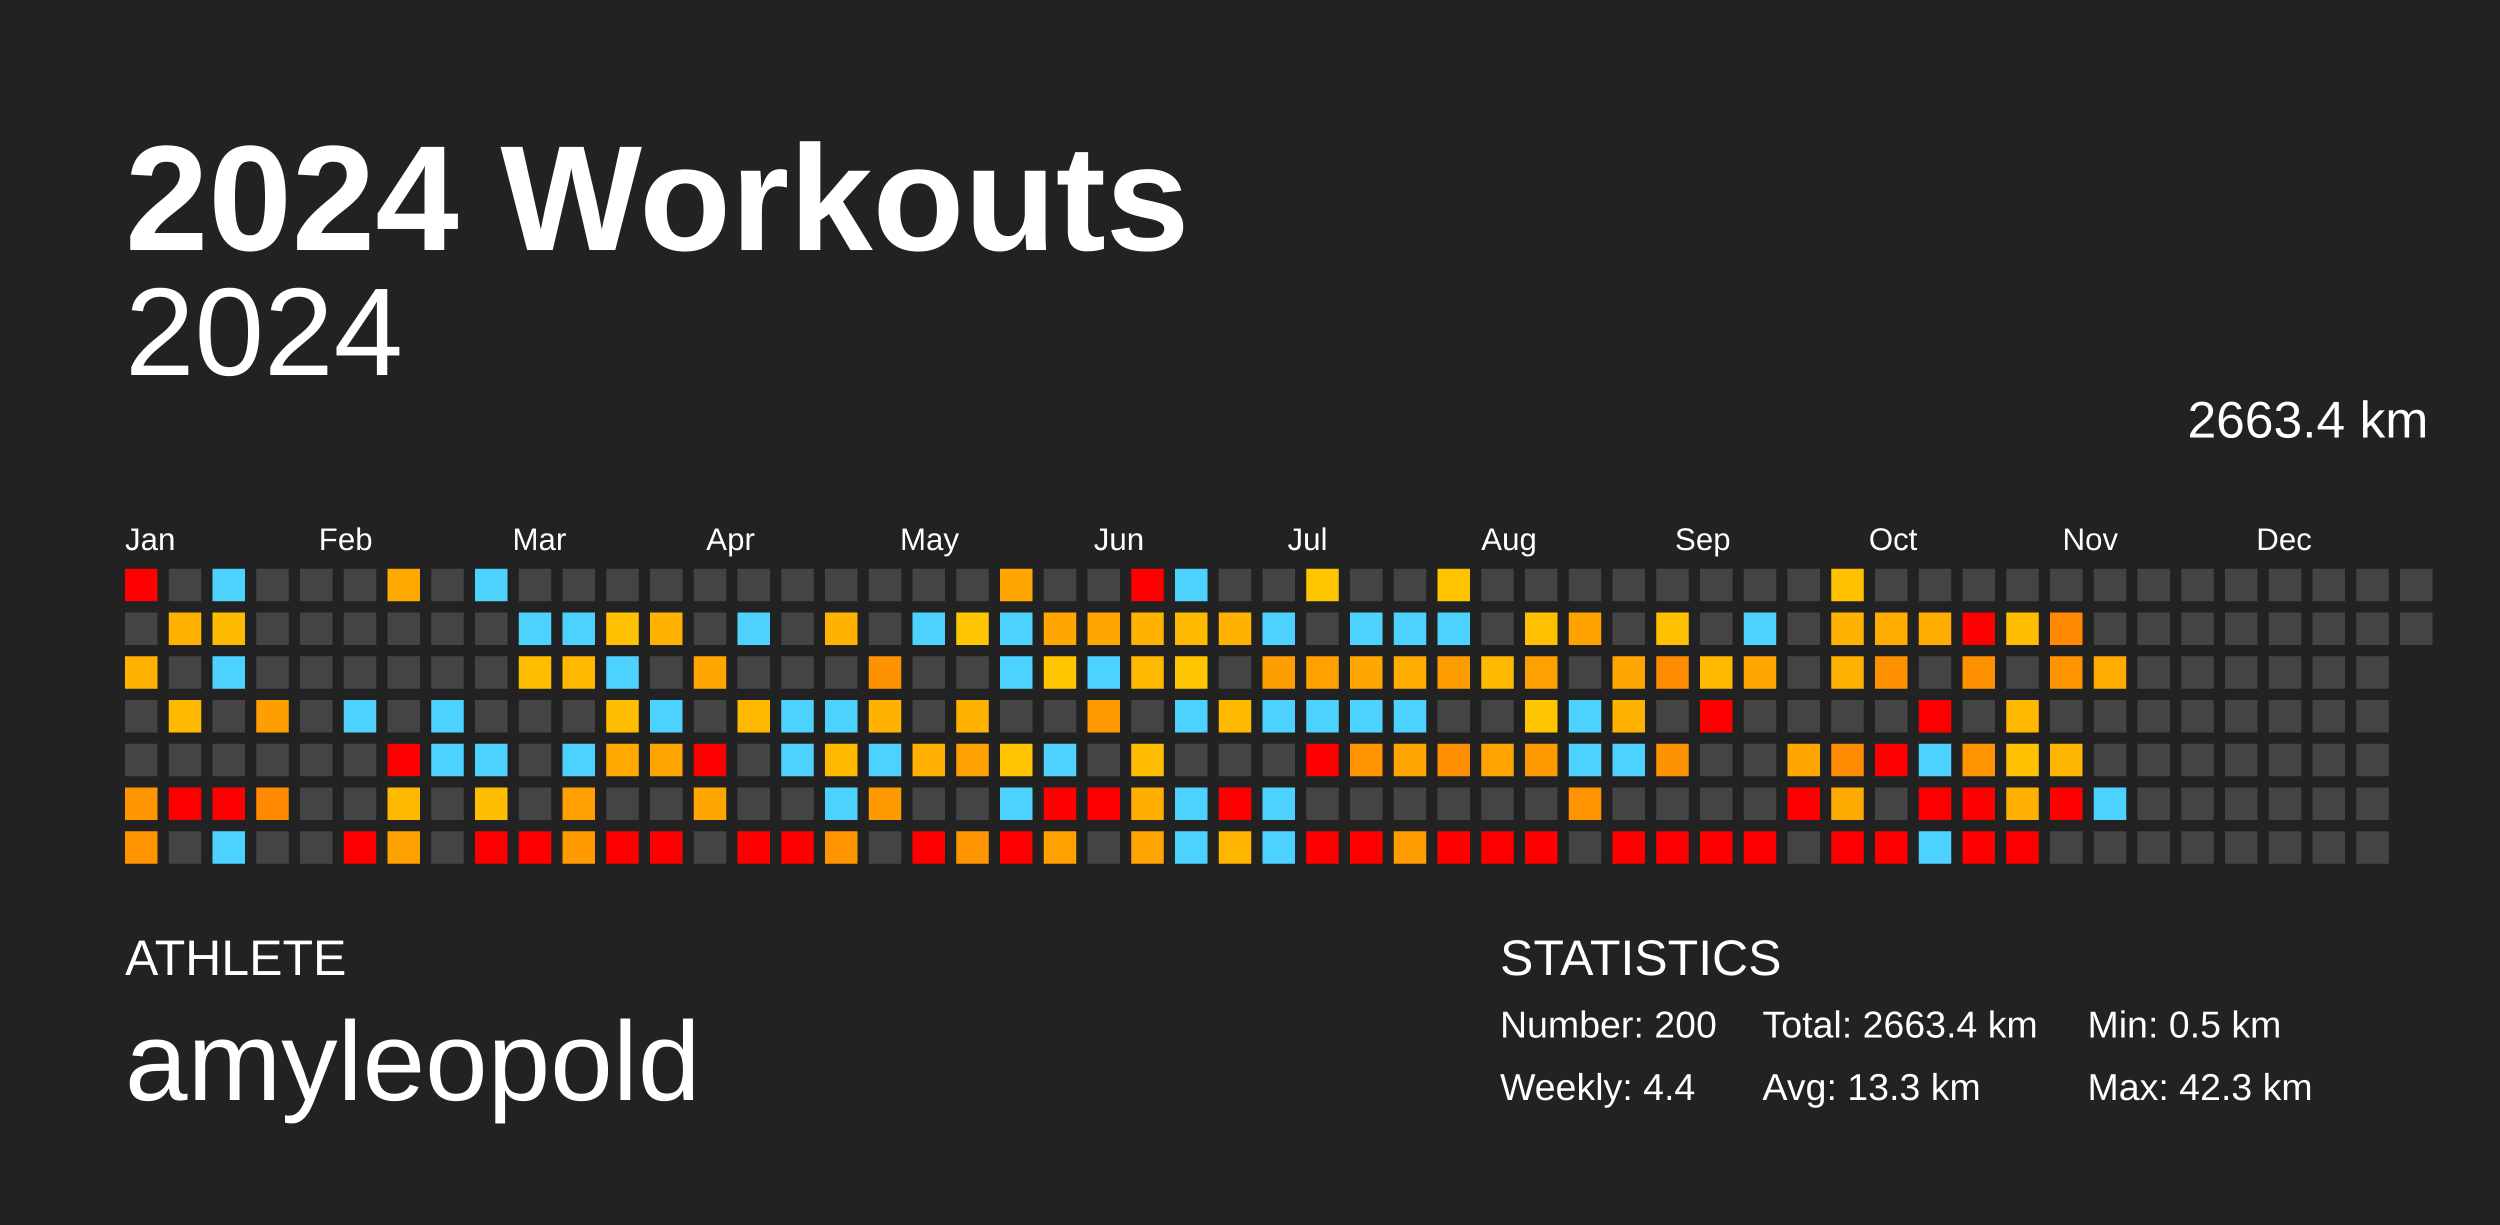
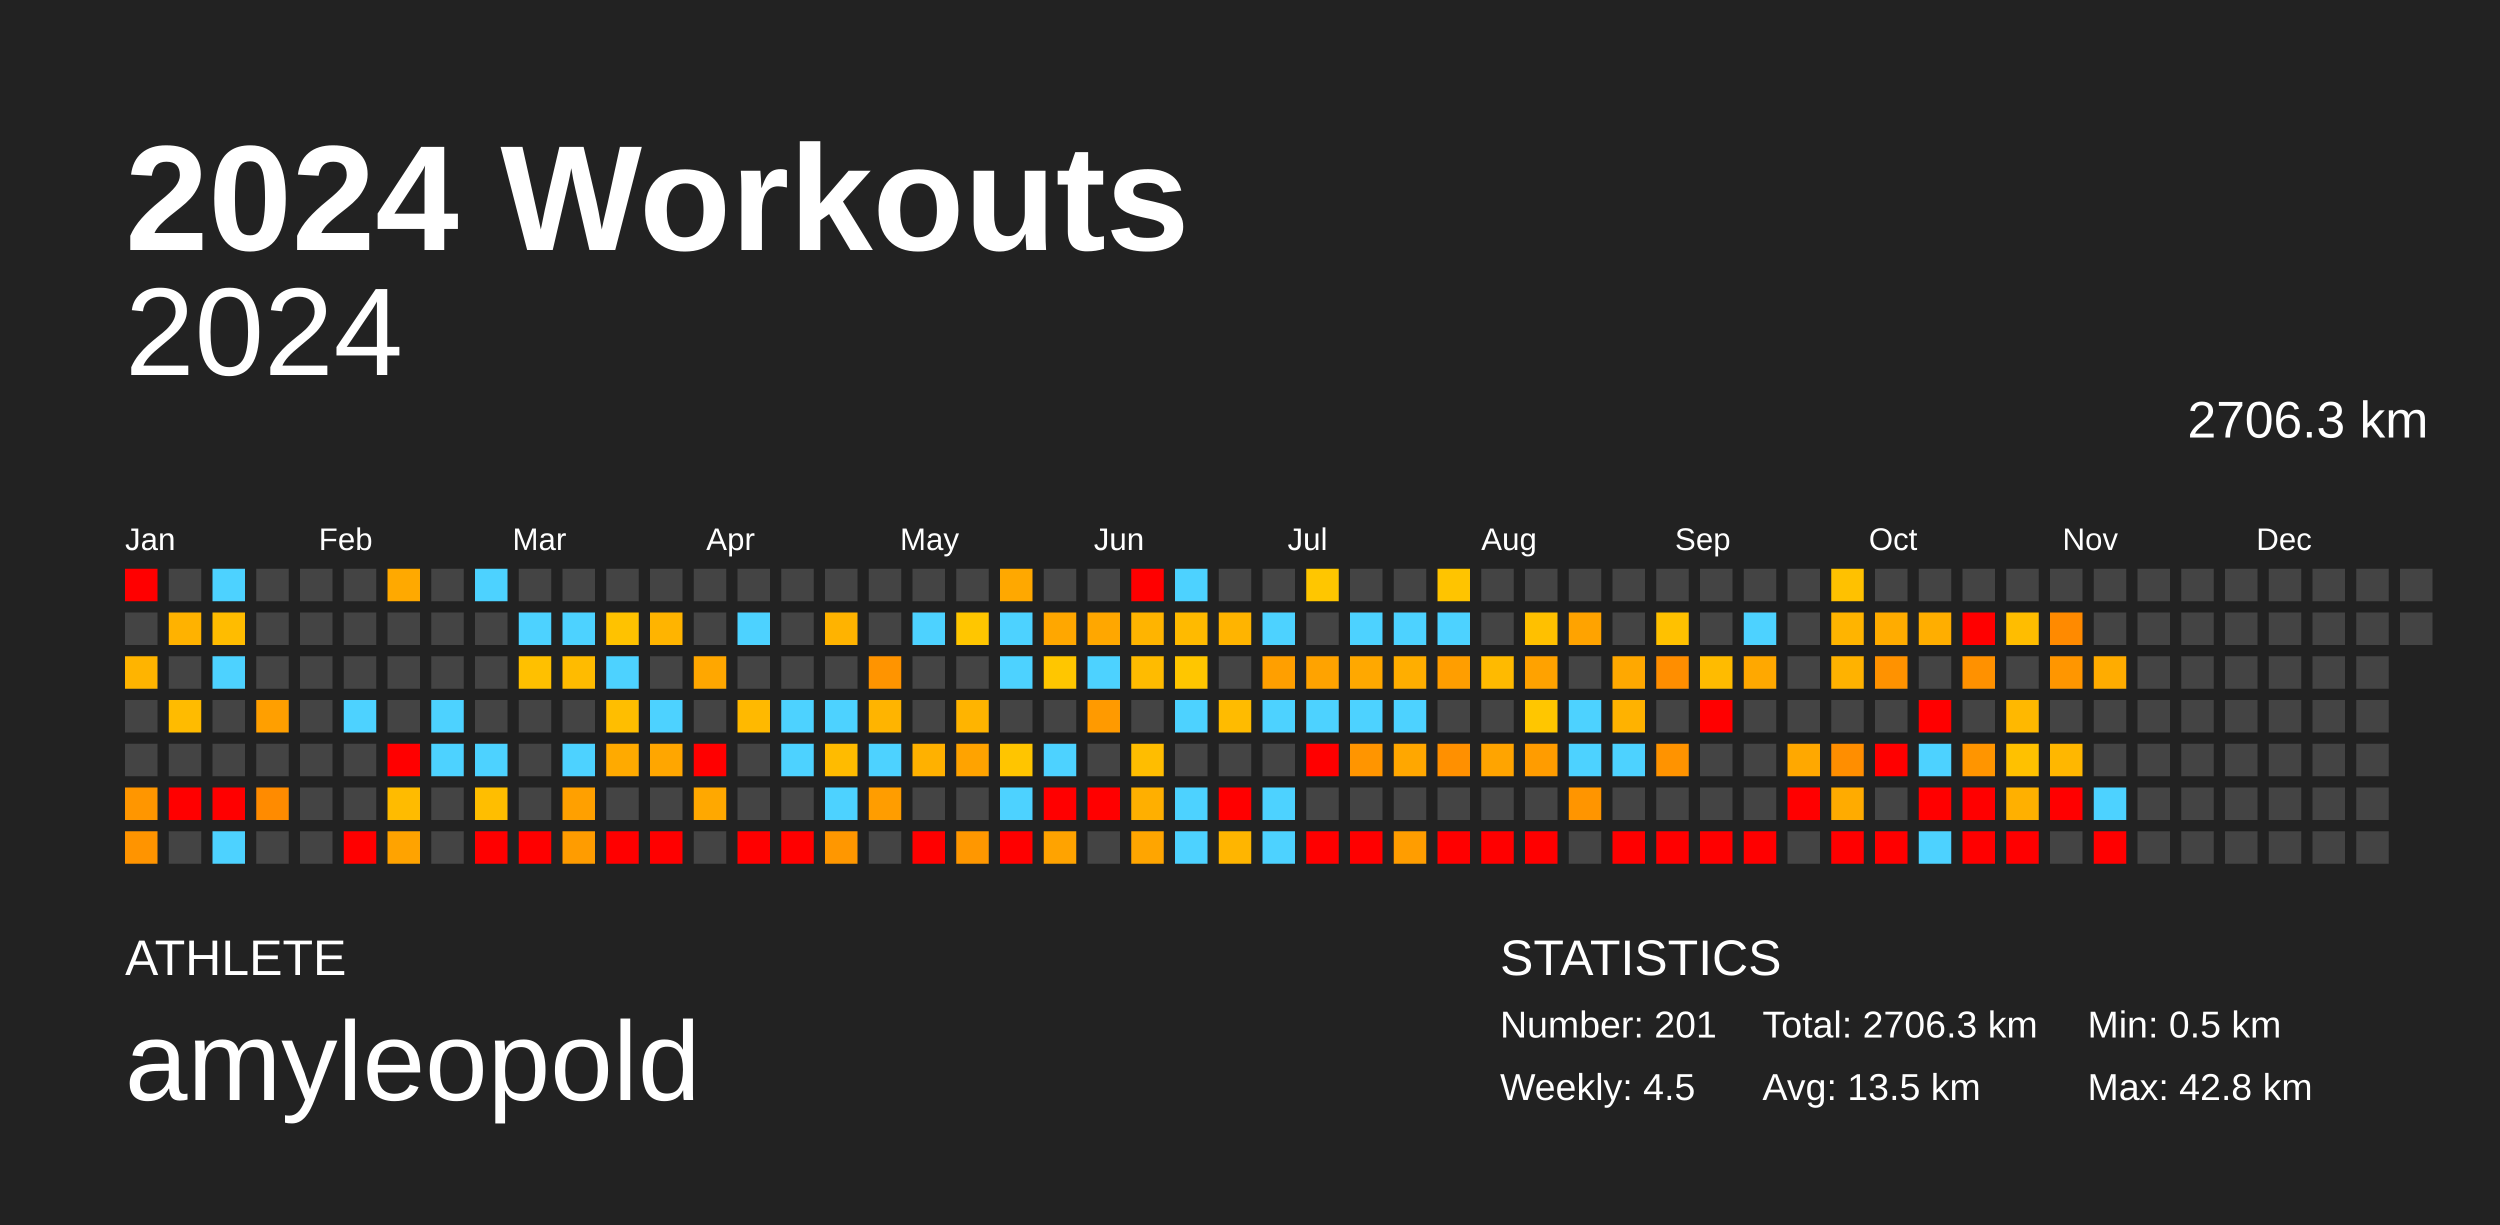
<svg xmlns="http://www.w3.org/2000/svg" baseProfile="full" height="98mm" version="1.1" viewBox="0,0,200,98" width="200mm">
  <defs />
  <rect fill="#222222" height="98" width="200" x="0" y="0" />
  <text fill="#FFFFFF" style="font-size:12px; font-family:Arial; font-weight:bold;" x="10" y="20">2024 Workouts</text>
  <text fill="#FFFFFF" style="font-size:4px; font-family:Arial" x="10" y="78">ATHLETE</text>
  <text fill="#FFFFFF" style="font-size:9px; font-family:Arial" x="10" y="88">amyleopold</text>
  <text fill="#FFFFFF" style="font-size:4px; font-family:Arial" x="120" y="78">STATISTICS</text>
-   <text fill="#FFFFFF" style="font-size:3px; font-family:Arial" x="120" y="83">Number: 200</text>
-   <text fill="#FFFFFF" style="font-size:3px; font-family:Arial" x="120" y="88">Weekly: 4.4</text>
-   <text fill="#FFFFFF" style="font-size:3px; font-family:Arial" x="141" y="83">Total: 2663.4 km</text>
-   <text fill="#FFFFFF" style="font-size:3px; font-family:Arial" x="141" y="88">Avg: 13.3 km</text>
+   <text fill="#FFFFFF" style="font-size:3px; font-family:Arial" x="120" y="83">Number: 201</text>
+   <text fill="#FFFFFF" style="font-size:3px; font-family:Arial" x="120" y="88">Weekly: 4.5</text>
+   <text fill="#FFFFFF" style="font-size:3px; font-family:Arial" x="141" y="83">Total: 2706.3 km</text>
+   <text fill="#FFFFFF" style="font-size:3px; font-family:Arial" x="141" y="88">Avg: 13.5 km</text>
  <text fill="#FFFFFF" style="font-size:3px; font-family:Arial" x="167" y="83">Min: 0.5 km</text>
-   <text fill="#FFFFFF" style="font-size:3px; font-family:Arial" x="167" y="88">Max: 42.3 km</text>
+   <text fill="#FFFFFF" style="font-size:3px; font-family:Arial" x="167" y="88">Max: 42.8 km</text>
  <text alignment-baseline="hanging" fill="#FFFFFF" style="font-size:10.0px; font-family:Arial;" x="10" y="30">2024</text>
-   <text alignment-baseline="hanging" fill="#FFFFFF" style="font-size:4.125px; font-family:Arial;" x="175" y="35">2663.4 km</text>
+   <text alignment-baseline="hanging" fill="#FFFFFF" style="font-size:4.125px; font-family:Arial;" x="175" y="35">2706.3 km</text>
  <text fill="#FFFFFF" style="font-size:2.5px; font-family:Arial" x="10.0" y="44">Jan</text>
  <text fill="#FFFFFF" style="font-size:2.5px; font-family:Arial" x="25.5" y="44">Feb</text>
  <text fill="#FFFFFF" style="font-size:2.5px; font-family:Arial" x="41.0" y="44">Mar</text>
  <text fill="#FFFFFF" style="font-size:2.5px; font-family:Arial" x="56.5" y="44">Apr</text>
  <text fill="#FFFFFF" style="font-size:2.5px; font-family:Arial" x="72.0" y="44">May</text>
  <text fill="#FFFFFF" style="font-size:2.5px; font-family:Arial" x="87.5" y="44">Jun</text>
  <text fill="#FFFFFF" style="font-size:2.5px; font-family:Arial" x="103.0" y="44">Jul</text>
  <text fill="#FFFFFF" style="font-size:2.5px; font-family:Arial" x="118.5" y="44">Aug</text>
  <text fill="#FFFFFF" style="font-size:2.5px; font-family:Arial" x="134.0" y="44">Sep</text>
  <text fill="#FFFFFF" style="font-size:2.5px; font-family:Arial" x="149.5" y="44">Oct</text>
  <text fill="#FFFFFF" style="font-size:2.5px; font-family:Arial" x="165.0" y="44">Nov</text>
  <text fill="#FFFFFF" style="font-size:2.5px; font-family:Arial" x="180.5" y="44">Dec</text>
  <rect fill="red" height="2.6" width="2.6" x="10.0" y="45.5" />
  <rect fill="#444444" height="2.6" width="2.6" x="10.0" y="49.0" />
-   <rect fill="#ffb300" height="2.6" width="2.6" x="10.0" y="52.5" />
+   <rect fill="#ffb400" height="2.6" width="2.6" x="10.0" y="52.5" />
  <rect fill="#444444" height="2.6" width="2.6" x="10.0" y="56.0" />
  <rect fill="#444444" height="2.6" width="2.6" x="10.0" y="59.5" />
-   <rect fill="#ff9500" height="2.6" width="2.6" x="10.0" y="63.0" />
-   <rect fill="#ff9300" height="2.6" width="2.6" x="10.0" y="66.5" />
+   <rect fill="#ff9600" height="2.6" width="2.6" x="10.0" y="63.0" />
+   <rect fill="#ff9400" height="2.6" width="2.6" x="10.0" y="66.5" />
  <rect fill="#444444" height="2.6" width="2.6" x="13.5" y="45.5" />
-   <rect fill="#ffb100" height="2.6" width="2.6" x="13.5" y="49.0" />
+   <rect fill="#ffb200" height="2.6" width="2.6" x="13.5" y="49.0" />
  <rect fill="#444444" height="2.6" width="2.6" x="13.5" y="52.5" />
-   <rect fill="#ffba00" height="2.6" width="2.6" x="13.5" y="56.0" />
+   <rect fill="#ffbb00" height="2.6" width="2.6" x="13.5" y="56.0" />
  <rect fill="#444444" height="2.6" width="2.6" x="13.5" y="59.5" />
  <rect fill="red" height="2.6" width="2.6" x="13.5" y="63.0" />
  <rect fill="#444444" height="2.6" width="2.6" x="13.5" y="66.5" />
  <rect fill="#4dd2ff" height="2.6" width="2.6" x="17.0" y="45.5" />
-   <rect fill="#ffbb00" height="2.6" width="2.6" x="17.0" y="49.0" />
+   <rect fill="#ffbc00" height="2.6" width="2.6" x="17.0" y="49.0" />
  <rect fill="#4dd2ff" height="2.6" width="2.6" x="17.0" y="52.5" />
  <rect fill="#444444" height="2.6" width="2.6" x="17.0" y="56.0" />
  <rect fill="#444444" height="2.6" width="2.6" x="17.0" y="59.5" />
  <rect fill="red" height="2.6" width="2.6" x="17.0" y="63.0" />
  <rect fill="#4dd2ff" height="2.6" width="2.6" x="17.0" y="66.5" />
  <rect fill="#444444" height="2.6" width="2.6" x="20.5" y="45.5" />
  <rect fill="#444444" height="2.6" width="2.6" x="20.5" y="49.0" />
  <rect fill="#444444" height="2.6" width="2.6" x="20.5" y="52.5" />
-   <rect fill="#ff9e00" height="2.6" width="2.6" x="20.5" y="56.0" />
+   <rect fill="#ff9f00" height="2.6" width="2.6" x="20.5" y="56.0" />
  <rect fill="#444444" height="2.6" width="2.6" x="20.5" y="59.5" />
-   <rect fill="#ff8900" height="2.6" width="2.6" x="20.5" y="63.0" />
+   <rect fill="#ff8b00" height="2.6" width="2.6" x="20.5" y="63.0" />
  <rect fill="#444444" height="2.6" width="2.6" x="20.5" y="66.5" />
  <rect fill="#444444" height="2.6" width="2.6" x="24.0" y="45.5" />
  <rect fill="#444444" height="2.6" width="2.6" x="24.0" y="49.0" />
  <rect fill="#444444" height="2.6" width="2.6" x="24.0" y="52.5" />
  <rect fill="#444444" height="2.6" width="2.6" x="24.0" y="56.0" />
  <rect fill="#444444" height="2.6" width="2.6" x="24.0" y="59.5" />
  <rect fill="#444444" height="2.6" width="2.6" x="24.0" y="63.0" />
  <rect fill="#444444" height="2.6" width="2.6" x="24.0" y="66.5" />
  <rect fill="#444444" height="2.6" width="2.6" x="27.5" y="45.5" />
  <rect fill="#444444" height="2.6" width="2.6" x="27.5" y="49.0" />
  <rect fill="#444444" height="2.6" width="2.6" x="27.5" y="52.5" />
  <rect fill="#4dd2ff" height="2.6" width="2.6" x="27.5" y="56.0" />
  <rect fill="#444444" height="2.6" width="2.6" x="27.5" y="59.5" />
  <rect fill="#444444" height="2.6" width="2.6" x="27.5" y="63.0" />
  <rect fill="red" height="2.6" width="2.6" x="27.5" y="66.5" />
-   <rect fill="#ffa800" height="2.6" width="2.6" x="31.0" y="45.5" />
+   <rect fill="#ffa900" height="2.6" width="2.6" x="31.0" y="45.5" />
  <rect fill="#444444" height="2.6" width="2.6" x="31.0" y="49.0" />
  <rect fill="#444444" height="2.6" width="2.6" x="31.0" y="52.5" />
  <rect fill="#444444" height="2.6" width="2.6" x="31.0" y="56.0" />
  <rect fill="red" height="2.6" width="2.6" x="31.0" y="59.5" />
-   <rect fill="#ffba00" height="2.6" width="2.6" x="31.0" y="63.0" />
-   <rect fill="#ffa100" height="2.6" width="2.6" x="31.0" y="66.5" />
+   <rect fill="#ffbb00" height="2.6" width="2.6" x="31.0" y="63.0" />
+   <rect fill="#ffa300" height="2.6" width="2.6" x="31.0" y="66.5" />
  <rect fill="#444444" height="2.6" width="2.6" x="34.5" y="45.5" />
  <rect fill="#444444" height="2.6" width="2.6" x="34.5" y="49.0" />
  <rect fill="#444444" height="2.6" width="2.6" x="34.5" y="52.5" />
  <rect fill="#4dd2ff" height="2.6" width="2.6" x="34.5" y="56.0" />
  <rect fill="#4dd2ff" height="2.6" width="2.6" x="34.5" y="59.5" />
  <rect fill="#444444" height="2.6" width="2.6" x="34.5" y="63.0" />
  <rect fill="#444444" height="2.6" width="2.6" x="34.5" y="66.5" />
  <rect fill="#4dd2ff" height="2.6" width="2.6" x="38.0" y="45.5" />
  <rect fill="#444444" height="2.6" width="2.6" x="38.0" y="49.0" />
  <rect fill="#444444" height="2.6" width="2.6" x="38.0" y="52.5" />
  <rect fill="#444444" height="2.6" width="2.6" x="38.0" y="56.0" />
  <rect fill="#4dd2ff" height="2.6" width="2.6" x="38.0" y="59.5" />
  <rect fill="#ffbe00" height="2.6" width="2.6" x="38.0" y="63.0" />
  <rect fill="red" height="2.6" width="2.6" x="38.0" y="66.5" />
  <rect fill="#444444" height="2.6" width="2.6" x="41.5" y="45.5" />
  <rect fill="#4dd2ff" height="2.6" width="2.6" x="41.5" y="49.0" />
-   <rect fill="#ffbf00" height="2.6" width="2.6" x="41.5" y="52.5" />
+   <rect fill="#ffc000" height="2.6" width="2.6" x="41.5" y="52.5" />
  <rect fill="#444444" height="2.6" width="2.6" x="41.5" y="56.0" />
  <rect fill="#444444" height="2.6" width="2.6" x="41.5" y="59.5" />
  <rect fill="#444444" height="2.6" width="2.6" x="41.5" y="63.0" />
  <rect fill="red" height="2.6" width="2.6" x="41.5" y="66.5" />
  <rect fill="#444444" height="2.6" width="2.6" x="45.0" y="45.5" />
  <rect fill="#4dd2ff" height="2.6" width="2.6" x="45.0" y="49.0" />
-   <rect fill="#ffba00" height="2.6" width="2.6" x="45.0" y="52.5" />
+   <rect fill="#ffbb00" height="2.6" width="2.6" x="45.0" y="52.5" />
  <rect fill="#444444" height="2.6" width="2.6" x="45.0" y="56.0" />
  <rect fill="#4dd2ff" height="2.6" width="2.6" x="45.0" y="59.5" />
-   <rect fill="#ff9f00" height="2.6" width="2.6" x="45.0" y="63.0" />
-   <rect fill="#ff9b00" height="2.6" width="2.6" x="45.0" y="66.5" />
+   <rect fill="#ffa000" height="2.6" width="2.6" x="45.0" y="63.0" />
+   <rect fill="#ff9c00" height="2.6" width="2.6" x="45.0" y="66.5" />
  <rect fill="#444444" height="2.6" width="2.6" x="48.5" y="45.5" />
-   <rect fill="#ffc100" height="2.6" width="2.6" x="48.5" y="49.0" />
+   <rect fill="#ffc200" height="2.6" width="2.6" x="48.5" y="49.0" />
  <rect fill="#4dd2ff" height="2.6" width="2.6" x="48.5" y="52.5" />
  <rect fill="#ffbe00" height="2.6" width="2.6" x="48.5" y="56.0" />
-   <rect fill="#ffa900" height="2.6" width="2.6" x="48.5" y="59.5" />
+   <rect fill="#ffaa00" height="2.6" width="2.6" x="48.5" y="59.5" />
  <rect fill="#444444" height="2.6" width="2.6" x="48.5" y="63.0" />
  <rect fill="red" height="2.6" width="2.6" x="48.5" y="66.5" />
  <rect fill="#444444" height="2.6" width="2.6" x="52.0" y="45.5" />
-   <rect fill="#ffb300" height="2.6" width="2.6" x="52.0" y="49.0" />
+   <rect fill="#ffb400" height="2.6" width="2.6" x="52.0" y="49.0" />
  <rect fill="#444444" height="2.6" width="2.6" x="52.0" y="52.5" />
  <rect fill="#4dd2ff" height="2.6" width="2.6" x="52.0" y="56.0" />
-   <rect fill="#ffa500" height="2.6" width="2.6" x="52.0" y="59.5" />
+   <rect fill="#ffa600" height="2.6" width="2.6" x="52.0" y="59.5" />
  <rect fill="#444444" height="2.6" width="2.6" x="52.0" y="63.0" />
  <rect fill="red" height="2.6" width="2.6" x="52.0" y="66.5" />
  <rect fill="#444444" height="2.6" width="2.6" x="55.5" y="45.5" />
  <rect fill="#444444" height="2.6" width="2.6" x="55.5" y="49.0" />
-   <rect fill="#ffa600" height="2.6" width="2.6" x="55.5" y="52.5" />
+   <rect fill="#ffa700" height="2.6" width="2.6" x="55.5" y="52.5" />
  <rect fill="#444444" height="2.6" width="2.6" x="55.5" y="56.0" />
  <rect fill="red" height="2.6" width="2.6" x="55.5" y="59.5" />
-   <rect fill="#ffa700" height="2.6" width="2.6" x="55.5" y="63.0" />
+   <rect fill="#ffa800" height="2.6" width="2.6" x="55.5" y="63.0" />
  <rect fill="#444444" height="2.6" width="2.6" x="55.5" y="66.5" />
  <rect fill="#444444" height="2.6" width="2.6" x="59.0" y="45.5" />
  <rect fill="#4dd2ff" height="2.6" width="2.6" x="59.0" y="49.0" />
  <rect fill="#444444" height="2.6" width="2.6" x="59.0" y="52.5" />
-   <rect fill="#ffb800" height="2.6" width="2.6" x="59.0" y="56.0" />
+   <rect fill="#ffb900" height="2.6" width="2.6" x="59.0" y="56.0" />
  <rect fill="#444444" height="2.6" width="2.6" x="59.0" y="59.5" />
  <rect fill="#444444" height="2.6" width="2.6" x="59.0" y="63.0" />
  <rect fill="red" height="2.6" width="2.6" x="59.0" y="66.5" />
  <rect fill="#444444" height="2.6" width="2.6" x="62.5" y="45.5" />
  <rect fill="#444444" height="2.6" width="2.6" x="62.5" y="49.0" />
  <rect fill="#444444" height="2.6" width="2.6" x="62.5" y="52.5" />
  <rect fill="#4dd2ff" height="2.6" width="2.6" x="62.5" y="56.0" />
  <rect fill="#4dd2ff" height="2.6" width="2.6" x="62.5" y="59.5" />
  <rect fill="#444444" height="2.6" width="2.6" x="62.5" y="63.0" />
  <rect fill="red" height="2.6" width="2.6" x="62.5" y="66.5" />
  <rect fill="#444444" height="2.6" width="2.6" x="66.0" y="45.5" />
-   <rect fill="#ffb200" height="2.6" width="2.6" x="66.0" y="49.0" />
+   <rect fill="#ffb300" height="2.6" width="2.6" x="66.0" y="49.0" />
  <rect fill="#444444" height="2.6" width="2.6" x="66.0" y="52.5" />
  <rect fill="#4dd2ff" height="2.6" width="2.6" x="66.0" y="56.0" />
-   <rect fill="#ffba00" height="2.6" width="2.6" x="66.0" y="59.5" />
+   <rect fill="#ffbb00" height="2.6" width="2.6" x="66.0" y="59.5" />
  <rect fill="#4dd2ff" height="2.6" width="2.6" x="66.0" y="63.0" />
-   <rect fill="#ff9500" height="2.6" width="2.6" x="66.0" y="66.5" />
+   <rect fill="#ff9700" height="2.6" width="2.6" x="66.0" y="66.5" />
  <rect fill="#444444" height="2.6" width="2.6" x="69.5" y="45.5" />
  <rect fill="#444444" height="2.6" width="2.6" x="69.5" y="49.0" />
-   <rect fill="#ff9200" height="2.6" width="2.6" x="69.5" y="52.5" />
-   <rect fill="#ffb300" height="2.6" width="2.6" x="69.5" y="56.0" />
+   <rect fill="#ff9400" height="2.6" width="2.6" x="69.5" y="52.5" />
+   <rect fill="#ffb400" height="2.6" width="2.6" x="69.5" y="56.0" />
  <rect fill="#4dd2ff" height="2.6" width="2.6" x="69.5" y="59.5" />
-   <rect fill="#ff9b00" height="2.6" width="2.6" x="69.5" y="63.0" />
+   <rect fill="#ff9d00" height="2.6" width="2.6" x="69.5" y="63.0" />
  <rect fill="#444444" height="2.6" width="2.6" x="69.5" y="66.5" />
  <rect fill="#444444" height="2.6" width="2.6" x="73.0" y="45.5" />
  <rect fill="#4dd2ff" height="2.6" width="2.6" x="73.0" y="49.0" />
  <rect fill="#444444" height="2.6" width="2.6" x="73.0" y="52.5" />
  <rect fill="#444444" height="2.6" width="2.6" x="73.0" y="56.0" />
-   <rect fill="#ffb000" height="2.6" width="2.6" x="73.0" y="59.5" />
+   <rect fill="#ffb100" height="2.6" width="2.6" x="73.0" y="59.5" />
  <rect fill="#444444" height="2.6" width="2.6" x="73.0" y="63.0" />
  <rect fill="red" height="2.6" width="2.6" x="73.0" y="66.5" />
  <rect fill="#444444" height="2.6" width="2.6" x="76.5" y="45.5" />
-   <rect fill="#ffc500" height="2.6" width="2.6" x="76.5" y="49.0" />
+   <rect fill="#ffc600" height="2.6" width="2.6" x="76.5" y="49.0" />
  <rect fill="#444444" height="2.6" width="2.6" x="76.5" y="52.5" />
-   <rect fill="#ffb300" height="2.6" width="2.6" x="76.5" y="56.0" />
-   <rect fill="#ffa100" height="2.6" width="2.6" x="76.5" y="59.5" />
+   <rect fill="#ffb400" height="2.6" width="2.6" x="76.5" y="56.0" />
+   <rect fill="#ffa300" height="2.6" width="2.6" x="76.5" y="59.5" />
  <rect fill="#444444" height="2.6" width="2.6" x="76.5" y="63.0" />
-   <rect fill="#ff9500" height="2.6" width="2.6" x="76.5" y="66.5" />
-   <rect fill="#ffa700" height="2.6" width="2.6" x="80.0" y="45.5" />
+   <rect fill="#ff9700" height="2.6" width="2.6" x="76.5" y="66.5" />
+   <rect fill="#ffa800" height="2.6" width="2.6" x="80.0" y="45.5" />
  <rect fill="#4dd2ff" height="2.6" width="2.6" x="80.0" y="49.0" />
  <rect fill="#4dd2ff" height="2.6" width="2.6" x="80.0" y="52.5" />
  <rect fill="#444444" height="2.6" width="2.6" x="80.0" y="56.0" />
  <rect fill="#ffc500" height="2.6" width="2.6" x="80.0" y="59.5" />
  <rect fill="#4dd2ff" height="2.6" width="2.6" x="80.0" y="63.0" />
  <rect fill="red" height="2.6" width="2.6" x="80.0" y="66.5" />
  <rect fill="#444444" height="2.6" width="2.6" x="83.5" y="45.5" />
-   <rect fill="#ffa600" height="2.6" width="2.6" x="83.5" y="49.0" />
+   <rect fill="#ffa700" height="2.6" width="2.6" x="83.5" y="49.0" />
  <rect fill="#ffc600" height="2.6" width="2.6" x="83.5" y="52.5" />
  <rect fill="#444444" height="2.6" width="2.6" x="83.5" y="56.0" />
  <rect fill="#4dd2ff" height="2.6" width="2.6" x="83.5" y="59.5" />
  <rect fill="red" height="2.6" width="2.6" x="83.5" y="63.0" />
-   <rect fill="#ffa200" height="2.6" width="2.6" x="83.5" y="66.5" />
+   <rect fill="#ffa300" height="2.6" width="2.6" x="83.5" y="66.5" />
  <rect fill="#444444" height="2.6" width="2.6" x="87.0" y="45.5" />
-   <rect fill="#ffa600" height="2.6" width="2.6" x="87.0" y="49.0" />
+   <rect fill="#ffa700" height="2.6" width="2.6" x="87.0" y="49.0" />
  <rect fill="#4dd2ff" height="2.6" width="2.6" x="87.0" y="52.5" />
-   <rect fill="#ff9900" height="2.6" width="2.6" x="87.0" y="56.0" />
+   <rect fill="#ff9a00" height="2.6" width="2.6" x="87.0" y="56.0" />
  <rect fill="#444444" height="2.6" width="2.6" x="87.0" y="59.5" />
  <rect fill="red" height="2.6" width="2.6" x="87.0" y="63.0" />
  <rect fill="#444444" height="2.6" width="2.6" x="87.0" y="66.5" />
  <rect fill="red" height="2.6" width="2.6" x="90.5" y="45.5" />
-   <rect fill="#ffb300" height="2.6" width="2.6" x="90.5" y="49.0" />
-   <rect fill="#ffba00" height="2.6" width="2.6" x="90.5" y="52.5" />
+   <rect fill="#ffb400" height="2.6" width="2.6" x="90.5" y="49.0" />
+   <rect fill="#ffbb00" height="2.6" width="2.6" x="90.5" y="52.5" />
  <rect fill="#444444" height="2.6" width="2.6" x="90.5" y="56.0" />
-   <rect fill="#ffbc00" height="2.6" width="2.6" x="90.5" y="59.5" />
-   <rect fill="#ffae00" height="2.6" width="2.6" x="90.5" y="63.0" />
-   <rect fill="#ffa300" height="2.6" width="2.6" x="90.5" y="66.5" />
+   <rect fill="#ffbd00" height="2.6" width="2.6" x="90.5" y="59.5" />
+   <rect fill="#ffaf00" height="2.6" width="2.6" x="90.5" y="63.0" />
+   <rect fill="#ffa500" height="2.6" width="2.6" x="90.5" y="66.5" />
  <rect fill="#4dd2ff" height="2.6" width="2.6" x="94.0" y="45.5" />
-   <rect fill="#ffb900" height="2.6" width="2.6" x="94.0" y="49.0" />
-   <rect fill="#ffc500" height="2.6" width="2.6" x="94.0" y="52.5" />
+   <rect fill="#ffba00" height="2.6" width="2.6" x="94.0" y="49.0" />
+   <rect fill="#ffc600" height="2.6" width="2.6" x="94.0" y="52.5" />
  <rect fill="#4dd2ff" height="2.6" width="2.6" x="94.0" y="56.0" />
  <rect fill="#444444" height="2.6" width="2.6" x="94.0" y="59.5" />
  <rect fill="#4dd2ff" height="2.6" width="2.6" x="94.0" y="63.0" />
  <rect fill="#4dd2ff" height="2.6" width="2.6" x="94.0" y="66.5" />
  <rect fill="#444444" height="2.6" width="2.6" x="97.5" y="45.5" />
-   <rect fill="#ffb300" height="2.6" width="2.6" x="97.5" y="49.0" />
+   <rect fill="#ffb400" height="2.6" width="2.6" x="97.5" y="49.0" />
  <rect fill="#444444" height="2.6" width="2.6" x="97.5" y="52.5" />
-   <rect fill="#ffba00" height="2.6" width="2.6" x="97.5" y="56.0" />
+   <rect fill="#ffbb00" height="2.6" width="2.6" x="97.5" y="56.0" />
  <rect fill="#444444" height="2.6" width="2.6" x="97.5" y="59.5" />
  <rect fill="red" height="2.6" width="2.6" x="97.5" y="63.0" />
-   <rect fill="#ffb400" height="2.6" width="2.6" x="97.5" y="66.5" />
+   <rect fill="#ffb500" height="2.6" width="2.6" x="97.5" y="66.5" />
  <rect fill="#444444" height="2.6" width="2.6" x="101.0" y="45.5" />
  <rect fill="#4dd2ff" height="2.6" width="2.6" x="101.0" y="49.0" />
-   <rect fill="#ff9e00" height="2.6" width="2.6" x="101.0" y="52.5" />
+   <rect fill="#ff9f00" height="2.6" width="2.6" x="101.0" y="52.5" />
  <rect fill="#4dd2ff" height="2.6" width="2.6" x="101.0" y="56.0" />
  <rect fill="#444444" height="2.6" width="2.6" x="101.0" y="59.5" />
  <rect fill="#4dd2ff" height="2.6" width="2.6" x="101.0" y="63.0" />
  <rect fill="#4dd2ff" height="2.6" width="2.6" x="101.0" y="66.5" />
  <rect fill="#ffc600" height="2.6" width="2.6" x="104.5" y="45.5" />
  <rect fill="#444444" height="2.6" width="2.6" x="104.5" y="49.0" />
-   <rect fill="#ffa200" height="2.6" width="2.6" x="104.5" y="52.5" />
+   <rect fill="#ffa300" height="2.6" width="2.6" x="104.5" y="52.5" />
  <rect fill="#4dd2ff" height="2.6" width="2.6" x="104.5" y="56.0" />
  <rect fill="red" height="2.6" width="2.6" x="104.5" y="59.5" />
  <rect fill="#444444" height="2.6" width="2.6" x="104.5" y="63.0" />
  <rect fill="red" height="2.6" width="2.6" x="104.5" y="66.5" />
  <rect fill="#444444" height="2.6" width="2.6" x="108.0" y="45.5" />
  <rect fill="#4dd2ff" height="2.6" width="2.6" x="108.0" y="49.0" />
-   <rect fill="#ffa700" height="2.6" width="2.6" x="108.0" y="52.5" />
+   <rect fill="#ffa800" height="2.6" width="2.6" x="108.0" y="52.5" />
  <rect fill="#4dd2ff" height="2.6" width="2.6" x="108.0" y="56.0" />
-   <rect fill="#ff9400" height="2.6" width="2.6" x="108.0" y="59.5" />
+   <rect fill="#ff9500" height="2.6" width="2.6" x="108.0" y="59.5" />
  <rect fill="#444444" height="2.6" width="2.6" x="108.0" y="63.0" />
  <rect fill="red" height="2.6" width="2.6" x="108.0" y="66.5" />
  <rect fill="#444444" height="2.6" width="2.6" x="111.5" y="45.5" />
  <rect fill="#4dd2ff" height="2.6" width="2.6" x="111.5" y="49.0" />
-   <rect fill="#ffad00" height="2.6" width="2.6" x="111.5" y="52.5" />
+   <rect fill="#ffae00" height="2.6" width="2.6" x="111.5" y="52.5" />
  <rect fill="#4dd2ff" height="2.6" width="2.6" x="111.5" y="56.0" />
-   <rect fill="#ffa600" height="2.6" width="2.6" x="111.5" y="59.5" />
+   <rect fill="#ffa700" height="2.6" width="2.6" x="111.5" y="59.5" />
  <rect fill="#444444" height="2.6" width="2.6" x="111.5" y="63.0" />
-   <rect fill="#ff9c00" height="2.6" width="2.6" x="111.5" y="66.5" />
-   <rect fill="#ffc300" height="2.6" width="2.6" x="115.0" y="45.5" />
+   <rect fill="#ff9d00" height="2.6" width="2.6" x="111.5" y="66.5" />
+   <rect fill="#ffc400" height="2.6" width="2.6" x="115.0" y="45.5" />
  <rect fill="#4dd2ff" height="2.6" width="2.6" x="115.0" y="49.0" />
-   <rect fill="#ff9d00" height="2.6" width="2.6" x="115.0" y="52.5" />
+   <rect fill="#ff9e00" height="2.6" width="2.6" x="115.0" y="52.5" />
  <rect fill="#444444" height="2.6" width="2.6" x="115.0" y="56.0" />
-   <rect fill="#ff8e00" height="2.6" width="2.6" x="115.0" y="59.5" />
+   <rect fill="#ff9000" height="2.6" width="2.6" x="115.0" y="59.5" />
  <rect fill="#444444" height="2.6" width="2.6" x="115.0" y="63.0" />
  <rect fill="red" height="2.6" width="2.6" x="115.0" y="66.5" />
  <rect fill="#444444" height="2.6" width="2.6" x="118.5" y="45.5" />
  <rect fill="#444444" height="2.6" width="2.6" x="118.5" y="49.0" />
-   <rect fill="#ffb900" height="2.6" width="2.6" x="118.5" y="52.5" />
+   <rect fill="#ffba00" height="2.6" width="2.6" x="118.5" y="52.5" />
  <rect fill="#444444" height="2.6" width="2.6" x="118.5" y="56.0" />
-   <rect fill="#ffa300" height="2.6" width="2.6" x="118.5" y="59.5" />
+   <rect fill="#ffa400" height="2.6" width="2.6" x="118.5" y="59.5" />
  <rect fill="#444444" height="2.6" width="2.6" x="118.5" y="63.0" />
  <rect fill="red" height="2.6" width="2.6" x="118.5" y="66.5" />
  <rect fill="#444444" height="2.6" width="2.6" x="122.0" y="45.5" />
  <rect fill="#ffc000" height="2.6" width="2.6" x="122.0" y="49.0" />
-   <rect fill="#ffa100" height="2.6" width="2.6" x="122.0" y="52.5" />
-   <rect fill="#ffc500" height="2.6" width="2.6" x="122.0" y="56.0" />
-   <rect fill="#ff9b00" height="2.6" width="2.6" x="122.0" y="59.5" />
+   <rect fill="#ffa200" height="2.6" width="2.6" x="122.0" y="52.5" />
+   <rect fill="#ffc600" height="2.6" width="2.6" x="122.0" y="56.0" />
+   <rect fill="#ff9c00" height="2.6" width="2.6" x="122.0" y="59.5" />
  <rect fill="#444444" height="2.6" width="2.6" x="122.0" y="63.0" />
  <rect fill="red" height="2.6" width="2.6" x="122.0" y="66.5" />
  <rect fill="#444444" height="2.6" width="2.6" x="125.5" y="45.5" />
-   <rect fill="#ffa200" height="2.6" width="2.6" x="125.5" y="49.0" />
+   <rect fill="#ffa300" height="2.6" width="2.6" x="125.5" y="49.0" />
  <rect fill="#444444" height="2.6" width="2.6" x="125.5" y="52.5" />
  <rect fill="#4dd2ff" height="2.6" width="2.6" x="125.5" y="56.0" />
  <rect fill="#4dd2ff" height="2.6" width="2.6" x="125.5" y="59.5" />
-   <rect fill="#ff9400" height="2.6" width="2.6" x="125.5" y="63.0" />
+   <rect fill="#ff9500" height="2.6" width="2.6" x="125.5" y="63.0" />
  <rect fill="#444444" height="2.6" width="2.6" x="125.5" y="66.5" />
  <rect fill="#444444" height="2.6" width="2.6" x="129.0" y="45.5" />
  <rect fill="#444444" height="2.6" width="2.6" x="129.0" y="49.0" />
-   <rect fill="#ffa700" height="2.6" width="2.6" x="129.0" y="52.5" />
-   <rect fill="#ffb100" height="2.6" width="2.6" x="129.0" y="56.0" />
+   <rect fill="#ffa800" height="2.6" width="2.6" x="129.0" y="52.5" />
+   <rect fill="#ffb200" height="2.6" width="2.6" x="129.0" y="56.0" />
  <rect fill="#4dd2ff" height="2.6" width="2.6" x="129.0" y="59.5" />
  <rect fill="#444444" height="2.6" width="2.6" x="129.0" y="63.0" />
  <rect fill="red" height="2.6" width="2.6" x="129.0" y="66.5" />
  <rect fill="#444444" height="2.6" width="2.6" x="132.5" y="45.5" />
-   <rect fill="#ffc000" height="2.6" width="2.6" x="132.5" y="49.0" />
-   <rect fill="#ff8c00" height="2.6" width="2.6" x="132.5" y="52.5" />
+   <rect fill="#ffc100" height="2.6" width="2.6" x="132.5" y="49.0" />
+   <rect fill="#ff8e00" height="2.6" width="2.6" x="132.5" y="52.5" />
  <rect fill="#444444" height="2.6" width="2.6" x="132.5" y="56.0" />
-   <rect fill="#ff9200" height="2.6" width="2.6" x="132.5" y="59.5" />
+   <rect fill="#ff9300" height="2.6" width="2.6" x="132.5" y="59.5" />
  <rect fill="#444444" height="2.6" width="2.6" x="132.5" y="63.0" />
  <rect fill="red" height="2.6" width="2.6" x="132.5" y="66.5" />
  <rect fill="#444444" height="2.6" width="2.6" x="136.0" y="45.5" />
  <rect fill="#444444" height="2.6" width="2.6" x="136.0" y="49.0" />
-   <rect fill="#ffba00" height="2.6" width="2.6" x="136.0" y="52.5" />
+   <rect fill="#ffbb00" height="2.6" width="2.6" x="136.0" y="52.5" />
  <rect fill="red" height="2.6" width="2.6" x="136.0" y="56.0" />
  <rect fill="#444444" height="2.6" width="2.6" x="136.0" y="59.5" />
  <rect fill="#444444" height="2.6" width="2.6" x="136.0" y="63.0" />
  <rect fill="red" height="2.6" width="2.6" x="136.0" y="66.5" />
  <rect fill="#444444" height="2.6" width="2.6" x="139.5" y="45.5" />
  <rect fill="#4dd2ff" height="2.6" width="2.6" x="139.5" y="49.0" />
-   <rect fill="#ffa700" height="2.6" width="2.6" x="139.5" y="52.5" />
+   <rect fill="#ffa800" height="2.6" width="2.6" x="139.5" y="52.5" />
  <rect fill="#444444" height="2.6" width="2.6" x="139.5" y="56.0" />
  <rect fill="#444444" height="2.6" width="2.6" x="139.5" y="59.5" />
  <rect fill="#444444" height="2.6" width="2.6" x="139.5" y="63.0" />
  <rect fill="red" height="2.6" width="2.6" x="139.5" y="66.5" />
  <rect fill="#444444" height="2.6" width="2.6" x="143.0" y="45.5" />
  <rect fill="#444444" height="2.6" width="2.6" x="143.0" y="49.0" />
  <rect fill="#444444" height="2.6" width="2.6" x="143.0" y="52.5" />
  <rect fill="#444444" height="2.6" width="2.6" x="143.0" y="56.0" />
-   <rect fill="#ffa700" height="2.6" width="2.6" x="143.0" y="59.5" />
+   <rect fill="#ffa800" height="2.6" width="2.6" x="143.0" y="59.5" />
  <rect fill="red" height="2.6" width="2.6" x="143.0" y="63.0" />
  <rect fill="#444444" height="2.6" width="2.6" x="143.0" y="66.5" />
-   <rect fill="#ffc000" height="2.6" width="2.6" x="146.5" y="45.5" />
-   <rect fill="#ffb300" height="2.6" width="2.6" x="146.5" y="49.0" />
-   <rect fill="#ffb100" height="2.6" width="2.6" x="146.5" y="52.5" />
+   <rect fill="#ffc100" height="2.6" width="2.6" x="146.5" y="45.5" />
+   <rect fill="#ffb400" height="2.6" width="2.6" x="146.5" y="49.0" />
+   <rect fill="#ffb200" height="2.6" width="2.6" x="146.5" y="52.5" />
  <rect fill="#444444" height="2.6" width="2.6" x="146.5" y="56.0" />
-   <rect fill="#ff8c00" height="2.6" width="2.6" x="146.5" y="59.5" />
-   <rect fill="#ffaa00" height="2.6" width="2.6" x="146.5" y="63.0" />
+   <rect fill="#ff8e00" height="2.6" width="2.6" x="146.5" y="59.5" />
+   <rect fill="#ffab00" height="2.6" width="2.6" x="146.5" y="63.0" />
  <rect fill="red" height="2.6" width="2.6" x="146.5" y="66.5" />
  <rect fill="#444444" height="2.6" width="2.6" x="150.0" y="45.5" />
-   <rect fill="#ffab00" height="2.6" width="2.6" x="150.0" y="49.0" />
-   <rect fill="#ff9000" height="2.6" width="2.6" x="150.0" y="52.5" />
+   <rect fill="#ffac00" height="2.6" width="2.6" x="150.0" y="49.0" />
+   <rect fill="#ff9200" height="2.6" width="2.6" x="150.0" y="52.5" />
  <rect fill="#444444" height="2.6" width="2.6" x="150.0" y="56.0" />
  <rect fill="red" height="2.6" width="2.6" x="150.0" y="59.5" />
  <rect fill="#444444" height="2.6" width="2.6" x="150.0" y="63.0" />
  <rect fill="red" height="2.6" width="2.6" x="150.0" y="66.5" />
  <rect fill="#444444" height="2.6" width="2.6" x="153.5" y="45.5" />
-   <rect fill="#ffad00" height="2.6" width="2.6" x="153.5" y="49.0" />
+   <rect fill="#ffae00" height="2.6" width="2.6" x="153.5" y="49.0" />
  <rect fill="#444444" height="2.6" width="2.6" x="153.5" y="52.5" />
  <rect fill="red" height="2.6" width="2.6" x="153.5" y="56.0" />
  <rect fill="#4dd2ff" height="2.6" width="2.6" x="153.5" y="59.5" />
  <rect fill="red" height="2.6" width="2.6" x="153.5" y="63.0" />
  <rect fill="#4dd2ff" height="2.6" width="2.6" x="153.5" y="66.5" />
  <rect fill="#444444" height="2.6" width="2.6" x="157.0" y="45.5" />
  <rect fill="red" height="2.6" width="2.6" x="157.0" y="49.0" />
-   <rect fill="#ff9000" height="2.6" width="2.6" x="157.0" y="52.5" />
+   <rect fill="#ff9100" height="2.6" width="2.6" x="157.0" y="52.5" />
  <rect fill="#444444" height="2.6" width="2.6" x="157.0" y="56.0" />
-   <rect fill="#ff9400" height="2.6" width="2.6" x="157.0" y="59.5" />
+   <rect fill="#ff9500" height="2.6" width="2.6" x="157.0" y="59.5" />
  <rect fill="red" height="2.6" width="2.6" x="157.0" y="63.0" />
  <rect fill="red" height="2.6" width="2.6" x="157.0" y="66.5" />
  <rect fill="#444444" height="2.6" width="2.6" x="160.5" y="45.5" />
  <rect fill="#ffbd00" height="2.6" width="2.6" x="160.5" y="49.0" />
  <rect fill="#444444" height="2.6" width="2.6" x="160.5" y="52.5" />
-   <rect fill="#ffb700" height="2.6" width="2.6" x="160.5" y="56.0" />
-   <rect fill="#ffc000" height="2.6" width="2.6" x="160.5" y="59.5" />
-   <rect fill="#ffaf00" height="2.6" width="2.6" x="160.5" y="63.0" />
+   <rect fill="#ffb800" height="2.6" width="2.6" x="160.5" y="56.0" />
+   <rect fill="#ffc100" height="2.6" width="2.6" x="160.5" y="59.5" />
+   <rect fill="#ffb000" height="2.6" width="2.6" x="160.5" y="63.0" />
  <rect fill="red" height="2.6" width="2.6" x="160.5" y="66.5" />
  <rect fill="#444444" height="2.6" width="2.6" x="164.0" y="45.5" />
-   <rect fill="#ff8900" height="2.6" width="2.6" x="164.0" y="49.0" />
-   <rect fill="#ff9400" height="2.6" width="2.6" x="164.0" y="52.5" />
+   <rect fill="#ff8a00" height="2.6" width="2.6" x="164.0" y="49.0" />
+   <rect fill="#ff9600" height="2.6" width="2.6" x="164.0" y="52.5" />
  <rect fill="#444444" height="2.6" width="2.6" x="164.0" y="56.0" />
-   <rect fill="#ffb600" height="2.6" width="2.6" x="164.0" y="59.5" />
+   <rect fill="#ffb700" height="2.6" width="2.6" x="164.0" y="59.5" />
  <rect fill="red" height="2.6" width="2.6" x="164.0" y="63.0" />
  <rect fill="#444444" height="2.6" width="2.6" x="164.0" y="66.5" />
  <rect fill="#444444" height="2.6" width="2.6" x="167.5" y="45.5" />
  <rect fill="#444444" height="2.6" width="2.6" x="167.5" y="49.0" />
-   <rect fill="#ffab00" height="2.6" width="2.6" x="167.5" y="52.5" />
+   <rect fill="#ffac00" height="2.6" width="2.6" x="167.5" y="52.5" />
  <rect fill="#444444" height="2.6" width="2.6" x="167.5" y="56.0" />
  <rect fill="#444444" height="2.6" width="2.6" x="167.5" y="59.5" />
  <rect fill="#4dd2ff" height="2.6" width="2.6" x="167.5" y="63.0" />
-   <rect fill="#444444" height="2.6" width="2.6" x="167.5" y="66.5" />
+   <rect fill="red" height="2.6" width="2.6" x="167.5" y="66.5" />
  <rect fill="#444444" height="2.6" width="2.6" x="171.0" y="45.5" />
  <rect fill="#444444" height="2.6" width="2.6" x="171.0" y="49.0" />
  <rect fill="#444444" height="2.6" width="2.6" x="171.0" y="52.5" />
  <rect fill="#444444" height="2.6" width="2.6" x="171.0" y="56.0" />
  <rect fill="#444444" height="2.6" width="2.6" x="171.0" y="59.5" />
  <rect fill="#444444" height="2.6" width="2.6" x="171.0" y="63.0" />
  <rect fill="#444444" height="2.6" width="2.6" x="171.0" y="66.5" />
  <rect fill="#444444" height="2.6" width="2.6" x="174.5" y="45.5" />
  <rect fill="#444444" height="2.6" width="2.6" x="174.5" y="49.0" />
  <rect fill="#444444" height="2.6" width="2.6" x="174.5" y="52.5" />
  <rect fill="#444444" height="2.6" width="2.6" x="174.5" y="56.0" />
  <rect fill="#444444" height="2.6" width="2.6" x="174.5" y="59.5" />
  <rect fill="#444444" height="2.6" width="2.6" x="174.5" y="63.0" />
  <rect fill="#444444" height="2.6" width="2.6" x="174.5" y="66.5" />
  <rect fill="#444444" height="2.6" width="2.6" x="178.0" y="45.5" />
  <rect fill="#444444" height="2.6" width="2.6" x="178.0" y="49.0" />
  <rect fill="#444444" height="2.6" width="2.6" x="178.0" y="52.5" />
  <rect fill="#444444" height="2.6" width="2.6" x="178.0" y="56.0" />
  <rect fill="#444444" height="2.6" width="2.6" x="178.0" y="59.5" />
  <rect fill="#444444" height="2.6" width="2.6" x="178.0" y="63.0" />
  <rect fill="#444444" height="2.6" width="2.6" x="178.0" y="66.5" />
  <rect fill="#444444" height="2.6" width="2.6" x="181.5" y="45.5" />
  <rect fill="#444444" height="2.6" width="2.6" x="181.5" y="49.0" />
  <rect fill="#444444" height="2.6" width="2.6" x="181.5" y="52.5" />
  <rect fill="#444444" height="2.6" width="2.6" x="181.5" y="56.0" />
  <rect fill="#444444" height="2.6" width="2.6" x="181.5" y="59.5" />
  <rect fill="#444444" height="2.6" width="2.6" x="181.5" y="63.0" />
  <rect fill="#444444" height="2.6" width="2.6" x="181.5" y="66.5" />
  <rect fill="#444444" height="2.6" width="2.6" x="185.0" y="45.5" />
  <rect fill="#444444" height="2.6" width="2.6" x="185.0" y="49.0" />
  <rect fill="#444444" height="2.6" width="2.6" x="185.0" y="52.5" />
  <rect fill="#444444" height="2.6" width="2.6" x="185.0" y="56.0" />
  <rect fill="#444444" height="2.6" width="2.6" x="185.0" y="59.5" />
  <rect fill="#444444" height="2.6" width="2.6" x="185.0" y="63.0" />
  <rect fill="#444444" height="2.6" width="2.6" x="185.0" y="66.5" />
  <rect fill="#444444" height="2.6" width="2.6" x="188.5" y="45.5" />
  <rect fill="#444444" height="2.6" width="2.6" x="188.5" y="49.0" />
  <rect fill="#444444" height="2.6" width="2.6" x="188.5" y="52.5" />
  <rect fill="#444444" height="2.6" width="2.6" x="188.5" y="56.0" />
  <rect fill="#444444" height="2.6" width="2.6" x="188.5" y="59.5" />
  <rect fill="#444444" height="2.6" width="2.6" x="188.5" y="63.0" />
  <rect fill="#444444" height="2.6" width="2.6" x="188.5" y="66.5" />
  <rect fill="#444444" height="2.6" width="2.6" x="192.0" y="45.5" />
  <rect fill="#444444" height="2.6" width="2.6" x="192.0" y="49.0" />
</svg>
